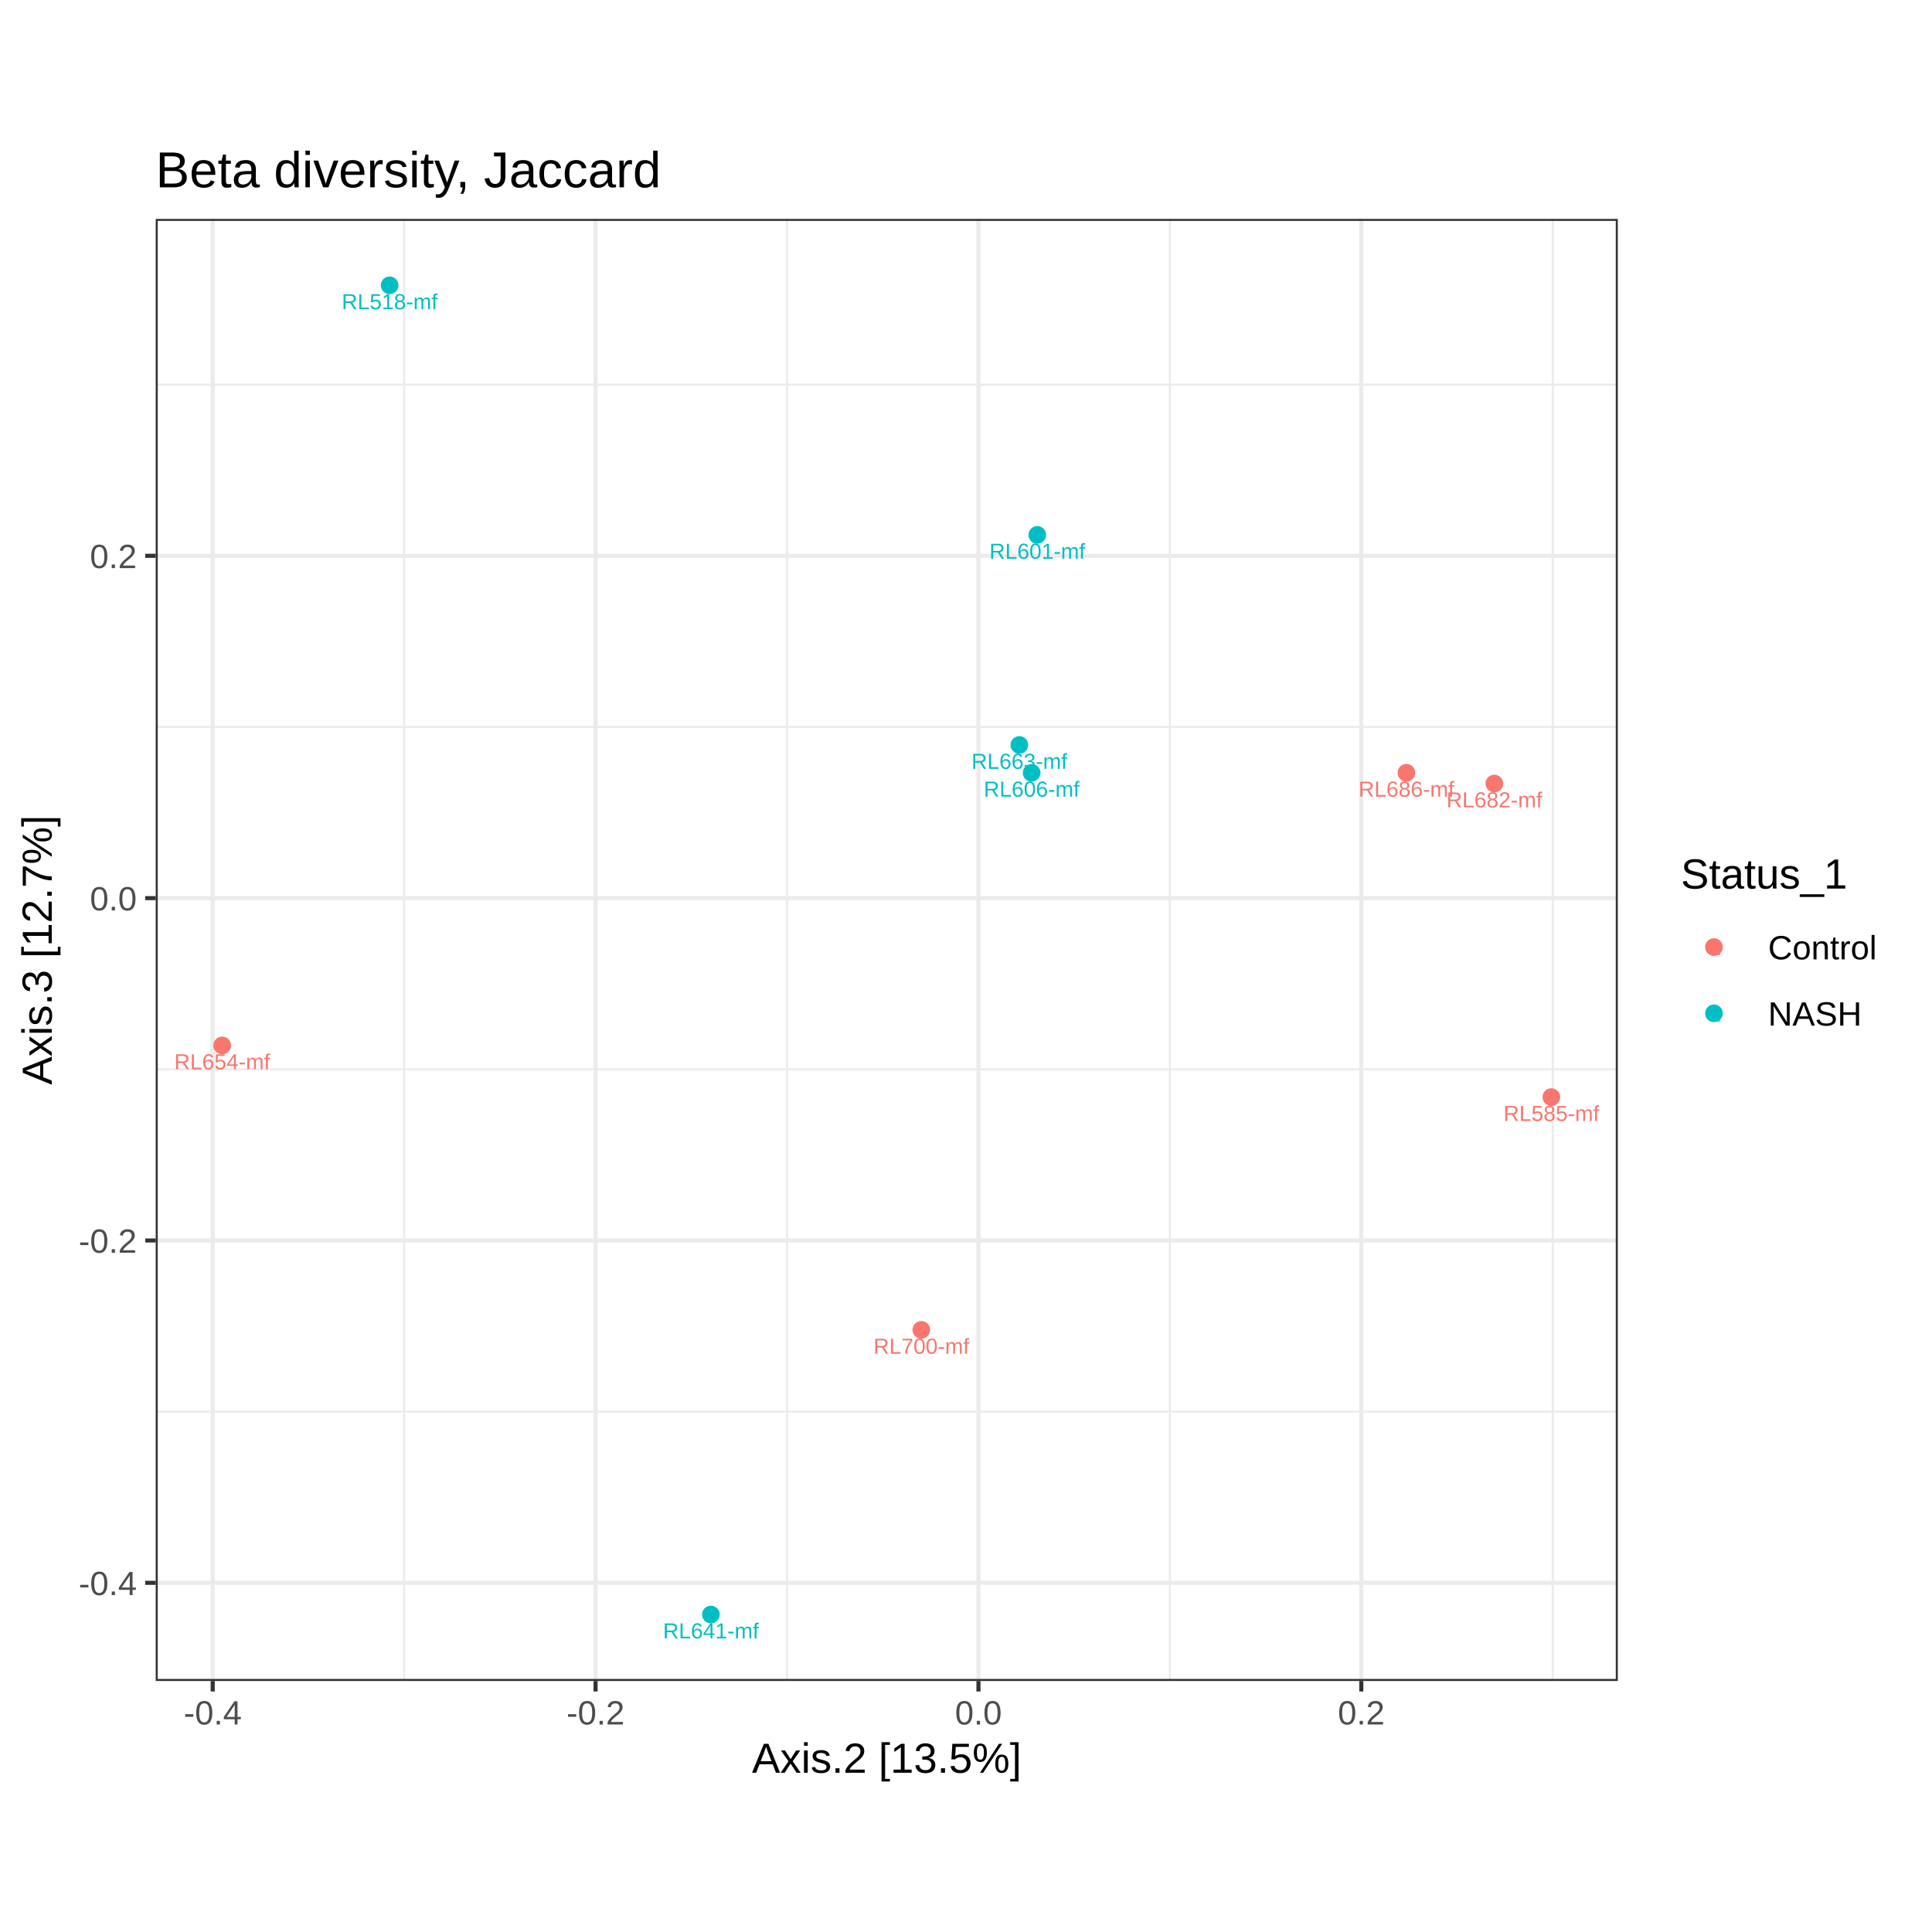
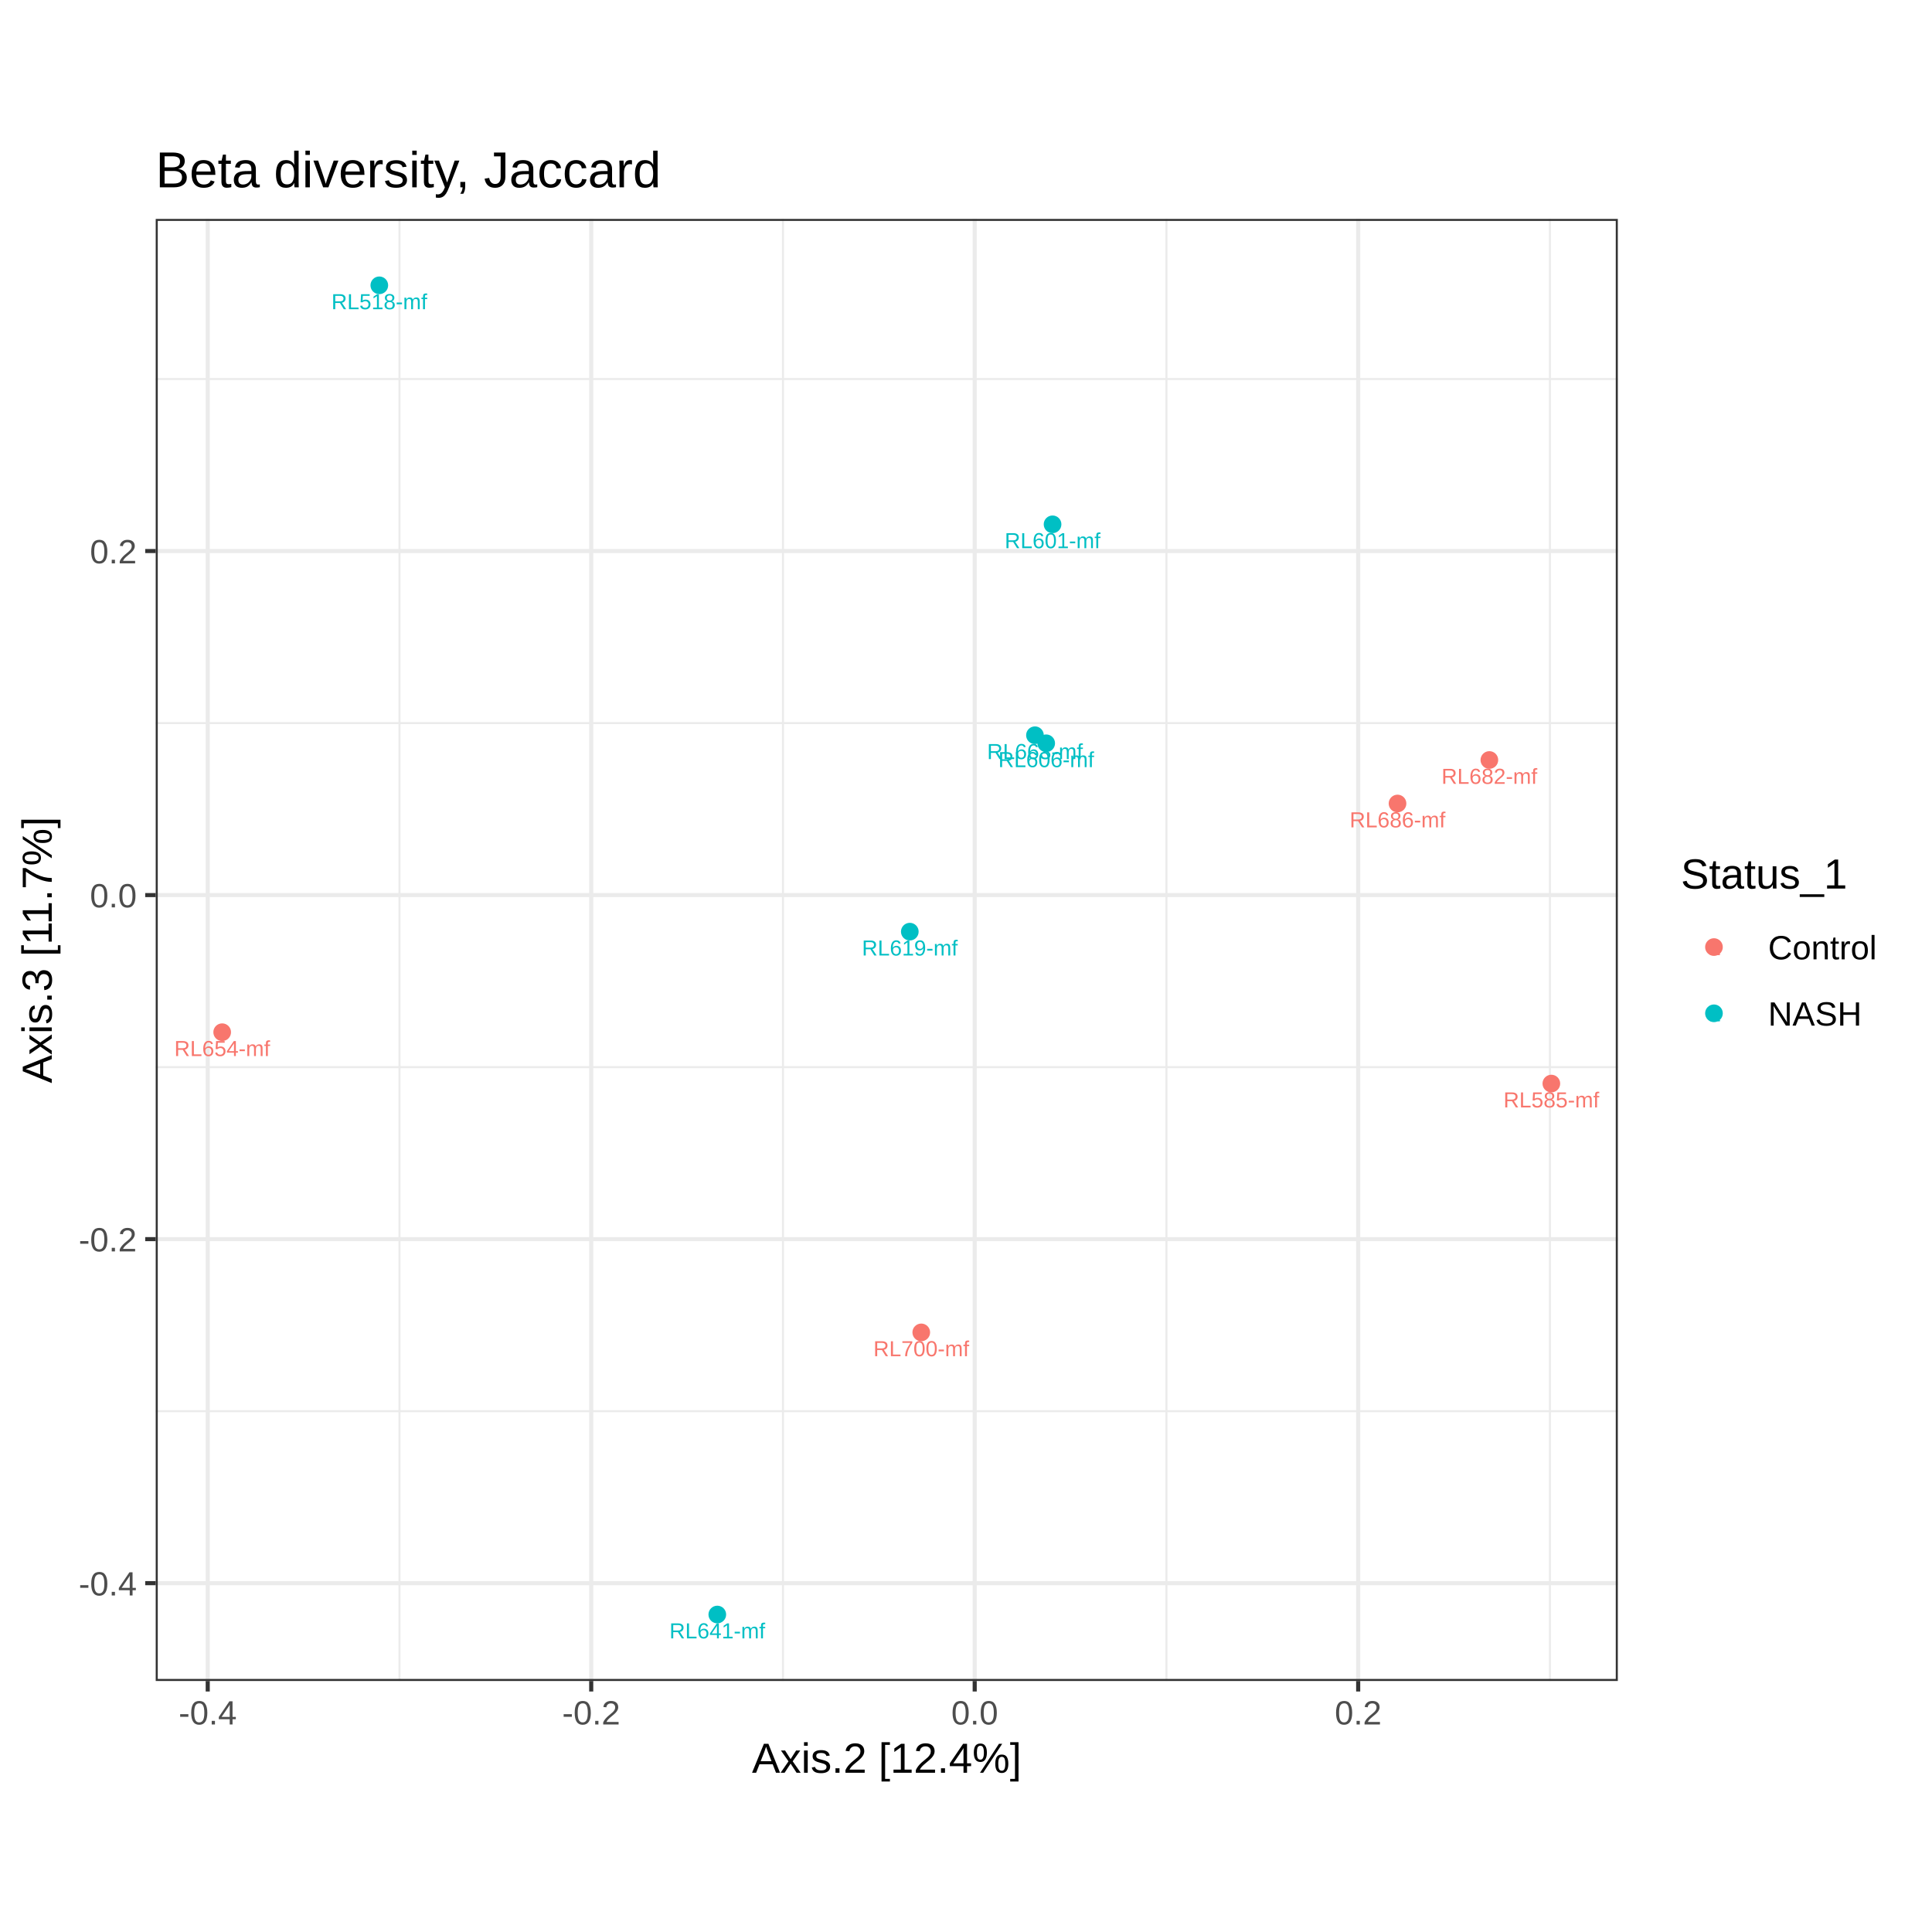
<svg xmlns="http://www.w3.org/2000/svg" class="svglite" width="504.00pt" height="504.00pt" viewBox="0 0 504.00 504.00">
  <defs>
    <style type="text/css">
    .svglite line, .svglite polyline, .svglite polygon, .svglite path, .svglite rect, .svglite circle {
      fill: none;
      stroke: #000000;
      stroke-linecap: round;
      stroke-linejoin: round;
      stroke-miterlimit: 10.00;
    }
    .svglite text {
      white-space: pre;
    }
  </style>
  </defs>
  <rect width="100%" height="100%" style="stroke: none; fill: #FFFFFF;" />
  <defs>
    <clipPath id="cpMC4wMHw1MDQuMDB8MC4wMHw1MDQuMDA=">
      <rect x="0.00" y="0.00" width="504.00" height="504.00" />
    </clipPath>
  </defs>
  <g clip-path="url(#cpMC4wMHw1MDQuMDB8MC4wMHw1MDQuMDA=)">
</g>
  <defs>
    <clipPath id="cpMC4wMHw1MDQuMDB8MzMuNzh8NDcwLjIy">
      <rect x="0.00" y="33.78" width="504.00" height="436.45" />
    </clipPath>
  </defs>
  <g clip-path="url(#cpMC4wMHw1MDQuMDB8MzMuNzh8NDcwLjIy)">
    <rect x="0.00" y="33.78" width="504.00" height="436.45" style="stroke-width: 1.07; stroke: #FFFFFF; fill: #FFFFFF;" />
  </g>
  <g clip-path="url(#cpMC4wMHw1MDQuMDB8MC4wMHw1MDQuMDA=)">
</g>
  <defs>
    <clipPath id="cpNDAuNjJ8NDIyLjA0fDU3LjEwfDQzOC41Mg==">
      <rect x="40.62" y="57.10" width="381.42" height="381.42" />
    </clipPath>
  </defs>
  <g clip-path="url(#cpNDAuNjJ8NDIyLjA0fDU3LjEwfDQzOC41Mg==)">
    <rect x="40.62" y="57.10" width="381.42" height="381.42" style="stroke-width: 1.07; stroke: none; fill: #FFFFFF;" />
-     <polyline points="40.62,368.25 422.04,368.25 " style="stroke-width: 0.53; stroke: #EBEBEB; stroke-linecap: butt;" />
-     <polyline points="40.62,278.95 422.04,278.95 " style="stroke-width: 0.53; stroke: #EBEBEB; stroke-linecap: butt;" />
-     <polyline points="40.62,189.64 422.04,189.64 " style="stroke-width: 0.53; stroke: #EBEBEB; stroke-linecap: butt;" />
-     <polyline points="40.62,100.33 422.04,100.33 " style="stroke-width: 0.53; stroke: #EBEBEB; stroke-linecap: butt;" />
-     <polyline points="105.43,438.52 105.43,57.10 " style="stroke-width: 0.53; stroke: #EBEBEB; stroke-linecap: butt;" />
-     <polyline points="205.31,438.52 205.31,57.10 " style="stroke-width: 0.53; stroke: #EBEBEB; stroke-linecap: butt;" />
-     <polyline points="305.18,438.52 305.18,57.10 " style="stroke-width: 0.53; stroke: #EBEBEB; stroke-linecap: butt;" />
-     <polyline points="405.06,438.52 405.06,57.10 " style="stroke-width: 0.53; stroke: #EBEBEB; stroke-linecap: butt;" />
-     <polyline points="40.62,412.91 422.04,412.91 " style="stroke-width: 1.07; stroke: #EBEBEB; stroke-linecap: butt;" />
-     <polyline points="40.62,323.60 422.04,323.60 " style="stroke-width: 1.07; stroke: #EBEBEB; stroke-linecap: butt;" />
-     <polyline points="40.62,234.29 422.04,234.29 " style="stroke-width: 1.07; stroke: #EBEBEB; stroke-linecap: butt;" />
-     <polyline points="40.62,144.99 422.04,144.99 " style="stroke-width: 1.07; stroke: #EBEBEB; stroke-linecap: butt;" />
-     <polyline points="55.49,438.52 55.49,57.10 " style="stroke-width: 1.07; stroke: #EBEBEB; stroke-linecap: butt;" />
-     <polyline points="155.37,438.52 155.37,57.10 " style="stroke-width: 1.07; stroke: #EBEBEB; stroke-linecap: butt;" />
-     <polyline points="255.25,438.52 255.25,57.10 " style="stroke-width: 1.07; stroke: #EBEBEB; stroke-linecap: butt;" />
-     <polyline points="355.12,438.52 355.12,57.10 " style="stroke-width: 1.07; stroke: #EBEBEB; stroke-linecap: butt;" />
-     <circle cx="240.35" cy="346.92" r="1.95" style="stroke-width: 0.71; stroke: #F8766D; fill: #F8766D;" />
-     <circle cx="366.89" cy="201.59" r="1.95" style="stroke-width: 0.71; stroke: #F8766D; fill: #F8766D;" />
-     <circle cx="389.83" cy="204.40" r="1.95" style="stroke-width: 0.71; stroke: #F8766D; fill: #F8766D;" />
-     <circle cx="265.92" cy="194.34" r="1.95" style="stroke-width: 0.71; stroke: #00BFC4; fill: #00BFC4;" />
-     <circle cx="57.96" cy="272.72" r="1.95" style="stroke-width: 0.71; stroke: #F8766D; fill: #F8766D;" />
-     <circle cx="185.45" cy="421.18" r="1.95" style="stroke-width: 0.71; stroke: #00BFC4; fill: #00BFC4;" />
-     <circle cx="269.12" cy="201.60" r="1.95" style="stroke-width: 0.71; stroke: #00BFC4; fill: #00BFC4;" />
-     <circle cx="270.59" cy="139.54" r="1.95" style="stroke-width: 0.71; stroke: #00BFC4; fill: #00BFC4;" />
-     <circle cx="404.70" cy="286.20" r="1.95" style="stroke-width: 0.71; stroke: #F8766D; fill: #F8766D;" />
-     <circle cx="101.64" cy="74.43" r="1.95" style="stroke-width: 0.71; stroke: #00BFC4; fill: #00BFC4;" />
-     <text x="240.35" y="353.15" text-anchor="middle" style="font-size: 5.69px;fill: #F8766D; font-family: &quot;Liberation Sans&quot;;" textLength="27.58px" lengthAdjust="spacingAndGlyphs">RL700-mf</text>
-     <text x="366.89" y="207.82" text-anchor="middle" style="font-size: 5.69px;fill: #F8766D; font-family: &quot;Liberation Sans&quot;;" textLength="27.58px" lengthAdjust="spacingAndGlyphs">RL686-mf</text>
-     <text x="389.83" y="210.62" text-anchor="middle" style="font-size: 5.69px;fill: #F8766D; font-family: &quot;Liberation Sans&quot;;" textLength="27.58px" lengthAdjust="spacingAndGlyphs">RL682-mf</text>
-     <text x="265.92" y="200.56" text-anchor="middle" style="font-size: 5.69px;fill: #00BFC4; font-family: &quot;Liberation Sans&quot;;" textLength="27.58px" lengthAdjust="spacingAndGlyphs">RL663-mf</text>
-     <text x="57.96" y="278.94" text-anchor="middle" style="font-size: 5.69px;fill: #F8766D; font-family: &quot;Liberation Sans&quot;;" textLength="27.58px" lengthAdjust="spacingAndGlyphs">RL654-mf</text>
-     <text x="185.45" y="427.40" text-anchor="middle" style="font-size: 5.69px;fill: #00BFC4; font-family: &quot;Liberation Sans&quot;;" textLength="27.58px" lengthAdjust="spacingAndGlyphs">RL641-mf</text>
-     <text x="269.12" y="207.82" text-anchor="middle" style="font-size: 5.69px;fill: #00BFC4; font-family: &quot;Liberation Sans&quot;;" textLength="27.58px" lengthAdjust="spacingAndGlyphs">RL606-mf</text>
-     <text x="270.59" y="145.76" text-anchor="middle" style="font-size: 5.69px;fill: #00BFC4; font-family: &quot;Liberation Sans&quot;;" textLength="27.58px" lengthAdjust="spacingAndGlyphs">RL601-mf</text>
-     <text x="404.70" y="292.42" text-anchor="middle" style="font-size: 5.69px;fill: #F8766D; font-family: &quot;Liberation Sans&quot;;" textLength="27.58px" lengthAdjust="spacingAndGlyphs">RL585-mf</text>
-     <text x="101.64" y="80.66" text-anchor="middle" style="font-size: 5.69px;fill: #00BFC4; font-family: &quot;Liberation Sans&quot;;" textLength="27.58px" lengthAdjust="spacingAndGlyphs">RL518-mf</text>
+     <polyline points="40.62,368.13 422.04,368.13 " style="stroke-width: 0.53; stroke: #EBEBEB; stroke-linecap: butt;" />
+     <polyline points="40.62,278.38 422.04,278.38 " style="stroke-width: 0.53; stroke: #EBEBEB; stroke-linecap: butt;" />
+     <polyline points="40.62,188.63 422.04,188.63 " style="stroke-width: 0.53; stroke: #EBEBEB; stroke-linecap: butt;" />
+     <polyline points="40.62,98.88 422.04,98.88 " style="stroke-width: 0.53; stroke: #EBEBEB; stroke-linecap: butt;" />
+     <polyline points="104.21,438.52 104.21,57.10 " style="stroke-width: 0.53; stroke: #EBEBEB; stroke-linecap: butt;" />
+     <polyline points="204.25,438.52 204.25,57.10 " style="stroke-width: 0.53; stroke: #EBEBEB; stroke-linecap: butt;" />
+     <polyline points="304.29,438.52 304.29,57.10 " style="stroke-width: 0.53; stroke: #EBEBEB; stroke-linecap: butt;" />
+     <polyline points="404.33,438.52 404.33,57.10 " style="stroke-width: 0.53; stroke: #EBEBEB; stroke-linecap: butt;" />
+     <polyline points="40.62,413.00 422.04,413.00 " style="stroke-width: 1.07; stroke: #EBEBEB; stroke-linecap: butt;" />
+     <polyline points="40.62,323.25 422.04,323.25 " style="stroke-width: 1.07; stroke: #EBEBEB; stroke-linecap: butt;" />
+     <polyline points="40.62,233.50 422.04,233.50 " style="stroke-width: 1.07; stroke: #EBEBEB; stroke-linecap: butt;" />
+     <polyline points="40.62,143.75 422.04,143.75 " style="stroke-width: 1.07; stroke: #EBEBEB; stroke-linecap: butt;" />
+     <polyline points="54.19,438.52 54.19,57.10 " style="stroke-width: 1.07; stroke: #EBEBEB; stroke-linecap: butt;" />
+     <polyline points="154.23,438.52 154.23,57.10 " style="stroke-width: 1.07; stroke: #EBEBEB; stroke-linecap: butt;" />
+     <polyline points="254.27,438.52 254.27,57.10 " style="stroke-width: 1.07; stroke: #EBEBEB; stroke-linecap: butt;" />
+     <polyline points="354.31,438.52 354.31,57.10 " style="stroke-width: 1.07; stroke: #EBEBEB; stroke-linecap: butt;" />
+     <circle cx="240.33" cy="347.58" r="1.95" style="stroke-width: 0.71; stroke: #F8766D; fill: #F8766D;" />
+     <circle cx="364.57" cy="209.61" r="1.95" style="stroke-width: 0.71; stroke: #F8766D; fill: #F8766D;" />
+     <circle cx="388.53" cy="198.26" r="1.95" style="stroke-width: 0.71; stroke: #F8766D; fill: #F8766D;" />
+     <circle cx="269.99" cy="191.80" r="1.95" style="stroke-width: 0.71; stroke: #00BFC4; fill: #00BFC4;" />
+     <circle cx="57.96" cy="269.27" r="1.95" style="stroke-width: 0.71; stroke: #F8766D; fill: #F8766D;" />
+     <circle cx="187.12" cy="421.18" r="1.95" style="stroke-width: 0.71; stroke: #00BFC4; fill: #00BFC4;" />
+     <circle cx="237.34" cy="243.04" r="1.95" style="stroke-width: 0.71; stroke: #00BFC4; fill: #00BFC4;" />
+     <circle cx="272.92" cy="193.90" r="1.95" style="stroke-width: 0.71; stroke: #00BFC4; fill: #00BFC4;" />
+     <circle cx="274.58" cy="136.78" r="1.95" style="stroke-width: 0.71; stroke: #00BFC4; fill: #00BFC4;" />
+     <circle cx="404.70" cy="282.67" r="1.95" style="stroke-width: 0.71; stroke: #F8766D; fill: #F8766D;" />
+     <circle cx="98.95" cy="74.43" r="1.95" style="stroke-width: 0.71; stroke: #00BFC4; fill: #00BFC4;" />
+     <text x="240.33" y="353.80" text-anchor="middle" style="font-size: 5.69px;fill: #F8766D; font-family: &quot;Liberation Sans&quot;;" textLength="27.58px" lengthAdjust="spacingAndGlyphs">RL700-mf</text>
+     <text x="364.57" y="215.83" text-anchor="middle" style="font-size: 5.69px;fill: #F8766D; font-family: &quot;Liberation Sans&quot;;" textLength="27.58px" lengthAdjust="spacingAndGlyphs">RL686-mf</text>
+     <text x="388.53" y="204.48" text-anchor="middle" style="font-size: 5.69px;fill: #F8766D; font-family: &quot;Liberation Sans&quot;;" textLength="27.58px" lengthAdjust="spacingAndGlyphs">RL682-mf</text>
+     <text x="269.99" y="198.02" text-anchor="middle" style="font-size: 5.69px;fill: #00BFC4; font-family: &quot;Liberation Sans&quot;;" textLength="27.58px" lengthAdjust="spacingAndGlyphs">RL663-mf</text>
+     <text x="57.96" y="275.49" text-anchor="middle" style="font-size: 5.69px;fill: #F8766D; font-family: &quot;Liberation Sans&quot;;" textLength="27.58px" lengthAdjust="spacingAndGlyphs">RL654-mf</text>
+     <text x="187.12" y="427.40" text-anchor="middle" style="font-size: 5.69px;fill: #00BFC4; font-family: &quot;Liberation Sans&quot;;" textLength="27.58px" lengthAdjust="spacingAndGlyphs">RL641-mf</text>
+     <text x="237.34" y="249.26" text-anchor="middle" style="font-size: 5.69px;fill: #00BFC4; font-family: &quot;Liberation Sans&quot;;" textLength="27.58px" lengthAdjust="spacingAndGlyphs">RL619-mf</text>
+     <text x="272.92" y="200.12" text-anchor="middle" style="font-size: 5.69px;fill: #00BFC4; font-family: &quot;Liberation Sans&quot;;" textLength="27.58px" lengthAdjust="spacingAndGlyphs">RL606-mf</text>
+     <text x="274.58" y="143.00" text-anchor="middle" style="font-size: 5.69px;fill: #00BFC4; font-family: &quot;Liberation Sans&quot;;" textLength="27.58px" lengthAdjust="spacingAndGlyphs">RL601-mf</text>
+     <text x="404.70" y="288.89" text-anchor="middle" style="font-size: 5.69px;fill: #F8766D; font-family: &quot;Liberation Sans&quot;;" textLength="27.58px" lengthAdjust="spacingAndGlyphs">RL585-mf</text>
+     <text x="98.95" y="80.66" text-anchor="middle" style="font-size: 5.69px;fill: #00BFC4; font-family: &quot;Liberation Sans&quot;;" textLength="27.58px" lengthAdjust="spacingAndGlyphs">RL518-mf</text>
    <rect x="40.62" y="57.10" width="381.42" height="381.42" style="stroke-width: 1.07; stroke: #333333;" />
  </g>
  <g clip-path="url(#cpMC4wMHw1MDQuMDB8MC4wMHw1MDQuMDA=)">
-     <text x="35.69" y="416.12" text-anchor="end" style="font-size: 8.80px;fill: #4D4D4D; font-family: &quot;Liberation Sans&quot;;" textLength="17.16px" lengthAdjust="spacingAndGlyphs">-0.4</text>
-     <text x="35.69" y="326.81" text-anchor="end" style="font-size: 8.80px;fill: #4D4D4D; font-family: &quot;Liberation Sans&quot;;" textLength="17.16px" lengthAdjust="spacingAndGlyphs">-0.2</text>
-     <text x="35.69" y="237.50" text-anchor="end" style="font-size: 8.80px;fill: #4D4D4D; font-family: &quot;Liberation Sans&quot;;" textLength="13.98px" lengthAdjust="spacingAndGlyphs">0.0</text>
-     <text x="35.69" y="148.20" text-anchor="end" style="font-size: 8.80px;fill: #4D4D4D; font-family: &quot;Liberation Sans&quot;;" textLength="13.98px" lengthAdjust="spacingAndGlyphs">0.2</text>
-     <polyline points="37.88,412.91 40.62,412.91 " style="stroke-width: 1.07; stroke: #333333; stroke-linecap: butt;" />
-     <polyline points="37.88,323.60 40.62,323.60 " style="stroke-width: 1.07; stroke: #333333; stroke-linecap: butt;" />
-     <polyline points="37.88,234.29 40.62,234.29 " style="stroke-width: 1.07; stroke: #333333; stroke-linecap: butt;" />
-     <polyline points="37.88,144.99 40.62,144.99 " style="stroke-width: 1.07; stroke: #333333; stroke-linecap: butt;" />
-     <polyline points="55.49,441.26 55.49,438.52 " style="stroke-width: 1.07; stroke: #333333; stroke-linecap: butt;" />
-     <polyline points="155.37,441.26 155.37,438.52 " style="stroke-width: 1.07; stroke: #333333; stroke-linecap: butt;" />
-     <polyline points="255.25,441.26 255.25,438.52 " style="stroke-width: 1.07; stroke: #333333; stroke-linecap: butt;" />
-     <polyline points="355.12,441.26 355.12,438.52 " style="stroke-width: 1.07; stroke: #333333; stroke-linecap: butt;" />
-     <text x="55.49" y="449.87" text-anchor="middle" style="font-size: 8.80px;fill: #4D4D4D; font-family: &quot;Liberation Sans&quot;;" textLength="17.16px" lengthAdjust="spacingAndGlyphs">-0.4</text>
-     <text x="155.37" y="449.87" text-anchor="middle" style="font-size: 8.80px;fill: #4D4D4D; font-family: &quot;Liberation Sans&quot;;" textLength="17.16px" lengthAdjust="spacingAndGlyphs">-0.2</text>
-     <text x="255.25" y="449.87" text-anchor="middle" style="font-size: 8.80px;fill: #4D4D4D; font-family: &quot;Liberation Sans&quot;;" textLength="13.98px" lengthAdjust="spacingAndGlyphs">0.0</text>
-     <text x="355.12" y="449.87" text-anchor="middle" style="font-size: 8.80px;fill: #4D4D4D; font-family: &quot;Liberation Sans&quot;;" textLength="13.98px" lengthAdjust="spacingAndGlyphs">0.2</text>
-     <text x="231.33" y="462.46" text-anchor="middle" style="font-size: 11.00px; font-family: &quot;Liberation Sans&quot;;" textLength="87.35px" lengthAdjust="spacingAndGlyphs">Axis.2   [13.5%]</text>
-     <text transform="translate(13.50,247.81) rotate(-90)" text-anchor="middle" style="font-size: 11.00px; font-family: &quot;Liberation Sans&quot;;" textLength="87.35px" lengthAdjust="spacingAndGlyphs">Axis.3   [12.7%]</text>
+     <text x="35.69" y="416.21" text-anchor="end" style="font-size: 8.80px;fill: #4D4D4D; font-family: &quot;Liberation Sans&quot;;" textLength="17.16px" lengthAdjust="spacingAndGlyphs">-0.4</text>
+     <text x="35.69" y="326.46" text-anchor="end" style="font-size: 8.80px;fill: #4D4D4D; font-family: &quot;Liberation Sans&quot;;" textLength="17.16px" lengthAdjust="spacingAndGlyphs">-0.2</text>
+     <text x="35.69" y="236.71" text-anchor="end" style="font-size: 8.80px;fill: #4D4D4D; font-family: &quot;Liberation Sans&quot;;" textLength="13.98px" lengthAdjust="spacingAndGlyphs">0.0</text>
+     <text x="35.69" y="146.96" text-anchor="end" style="font-size: 8.80px;fill: #4D4D4D; font-family: &quot;Liberation Sans&quot;;" textLength="13.98px" lengthAdjust="spacingAndGlyphs">0.2</text>
+     <polyline points="37.88,413.00 40.62,413.00 " style="stroke-width: 1.07; stroke: #333333; stroke-linecap: butt;" />
+     <polyline points="37.88,323.25 40.62,323.25 " style="stroke-width: 1.07; stroke: #333333; stroke-linecap: butt;" />
+     <polyline points="37.88,233.50 40.62,233.50 " style="stroke-width: 1.07; stroke: #333333; stroke-linecap: butt;" />
+     <polyline points="37.88,143.75 40.62,143.75 " style="stroke-width: 1.07; stroke: #333333; stroke-linecap: butt;" />
+     <polyline points="54.19,441.26 54.19,438.52 " style="stroke-width: 1.07; stroke: #333333; stroke-linecap: butt;" />
+     <polyline points="154.23,441.26 154.23,438.52 " style="stroke-width: 1.07; stroke: #333333; stroke-linecap: butt;" />
+     <polyline points="254.27,441.26 254.27,438.52 " style="stroke-width: 1.07; stroke: #333333; stroke-linecap: butt;" />
+     <polyline points="354.31,441.26 354.31,438.52 " style="stroke-width: 1.07; stroke: #333333; stroke-linecap: butt;" />
+     <text x="54.19" y="449.87" text-anchor="middle" style="font-size: 8.80px;fill: #4D4D4D; font-family: &quot;Liberation Sans&quot;;" textLength="17.16px" lengthAdjust="spacingAndGlyphs">-0.4</text>
+     <text x="154.23" y="449.87" text-anchor="middle" style="font-size: 8.80px;fill: #4D4D4D; font-family: &quot;Liberation Sans&quot;;" textLength="17.16px" lengthAdjust="spacingAndGlyphs">-0.2</text>
+     <text x="254.27" y="449.87" text-anchor="middle" style="font-size: 8.80px;fill: #4D4D4D; font-family: &quot;Liberation Sans&quot;;" textLength="13.98px" lengthAdjust="spacingAndGlyphs">0.0</text>
+     <text x="354.31" y="449.87" text-anchor="middle" style="font-size: 8.80px;fill: #4D4D4D; font-family: &quot;Liberation Sans&quot;;" textLength="13.98px" lengthAdjust="spacingAndGlyphs">0.2</text>
+     <text x="231.33" y="462.46" text-anchor="middle" style="font-size: 11.00px; font-family: &quot;Liberation Sans&quot;;" textLength="87.35px" lengthAdjust="spacingAndGlyphs">Axis.2   [12.4%]</text>
+     <text transform="translate(13.50,247.81) rotate(-90)" text-anchor="middle" style="font-size: 11.00px; font-family: &quot;Liberation Sans&quot;;" textLength="87.35px" lengthAdjust="spacingAndGlyphs">Axis.3   [11.7%]</text>
    <rect x="433.00" y="217.15" width="65.52" height="61.31" style="stroke-width: 1.07; stroke: none; fill: #FFFFFF;" />
    <text x="438.48" y="231.80" style="font-size: 11.00px; font-family: &quot;Liberation Sans&quot;;" textLength="47.55px" lengthAdjust="spacingAndGlyphs">Status_1</text>
    <rect x="438.48" y="238.42" width="17.28" height="17.28" style="stroke-width: 1.07; stroke: none; fill: #FFFFFF;" />
    <circle cx="447.12" cy="247.06" r="1.95" style="stroke-width: 0.71; stroke: #F8766D; fill: #F8766D;" />
    <text x="447.12" y="249.14" text-anchor="middle" style="font-size: 5.69px;fill: #F8766D; font-family: &quot;Liberation Sans&quot;;" textLength="3.48px" lengthAdjust="spacingAndGlyphs">a</text>
    <rect x="438.48" y="255.70" width="17.28" height="17.28" style="stroke-width: 1.07; stroke: none; fill: #FFFFFF;" />
    <circle cx="447.12" cy="264.34" r="1.95" style="stroke-width: 0.71; stroke: #00BFC4; fill: #00BFC4;" />
    <text x="447.12" y="266.42" text-anchor="middle" style="font-size: 5.69px;fill: #00BFC4; font-family: &quot;Liberation Sans&quot;;" textLength="3.48px" lengthAdjust="spacingAndGlyphs">a</text>
    <text x="461.24" y="250.27" style="font-size: 8.80px; font-family: &quot;Liberation Sans&quot;;" textLength="31.80px" lengthAdjust="spacingAndGlyphs">Control</text>
    <text x="461.24" y="267.55" style="font-size: 8.80px; font-family: &quot;Liberation Sans&quot;;" textLength="24.80px" lengthAdjust="spacingAndGlyphs">NASH</text>
    <text x="40.62" y="48.87" style="font-size: 13.20px; font-family: &quot;Liberation Sans&quot;;" textLength="148.00px" lengthAdjust="spacingAndGlyphs">Beta diversity, Jaccard</text>
  </g>
</svg>
